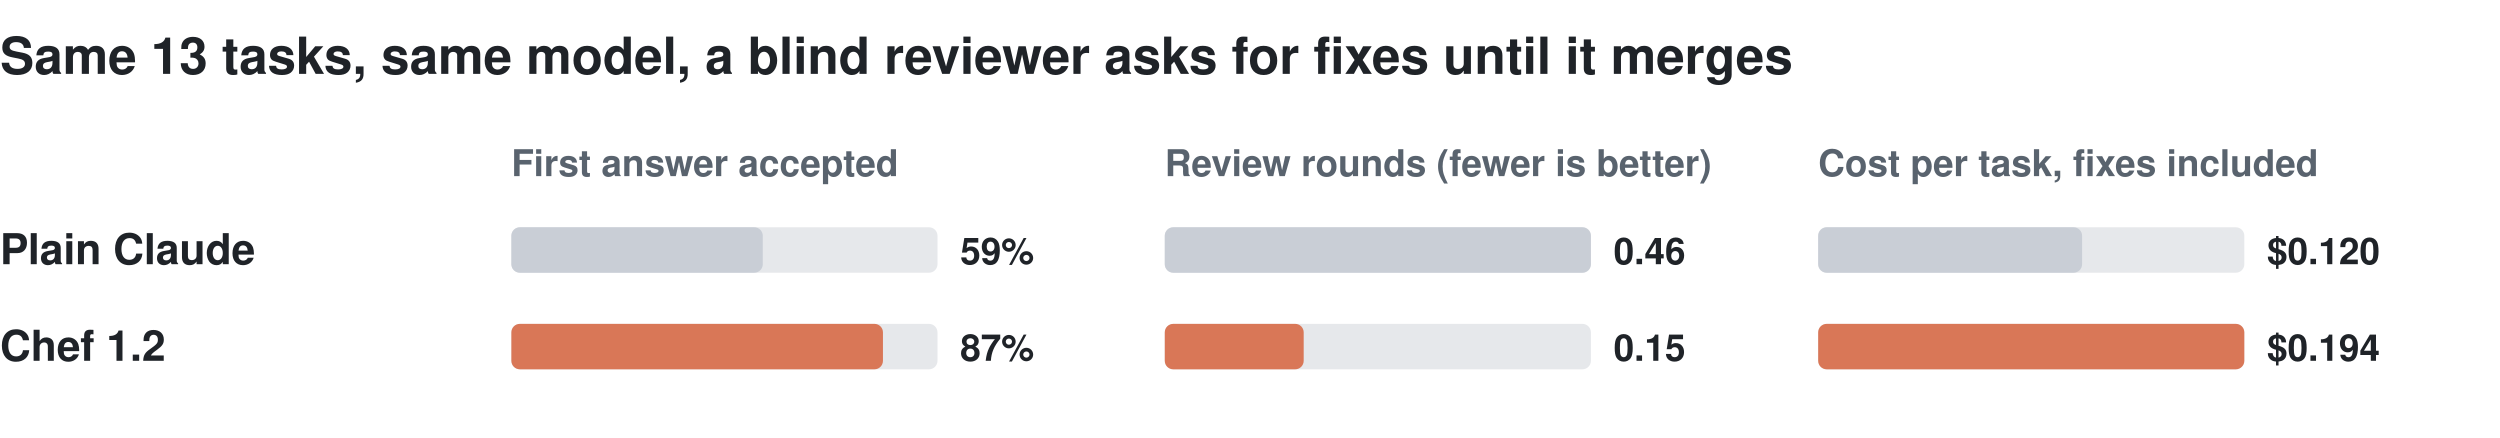
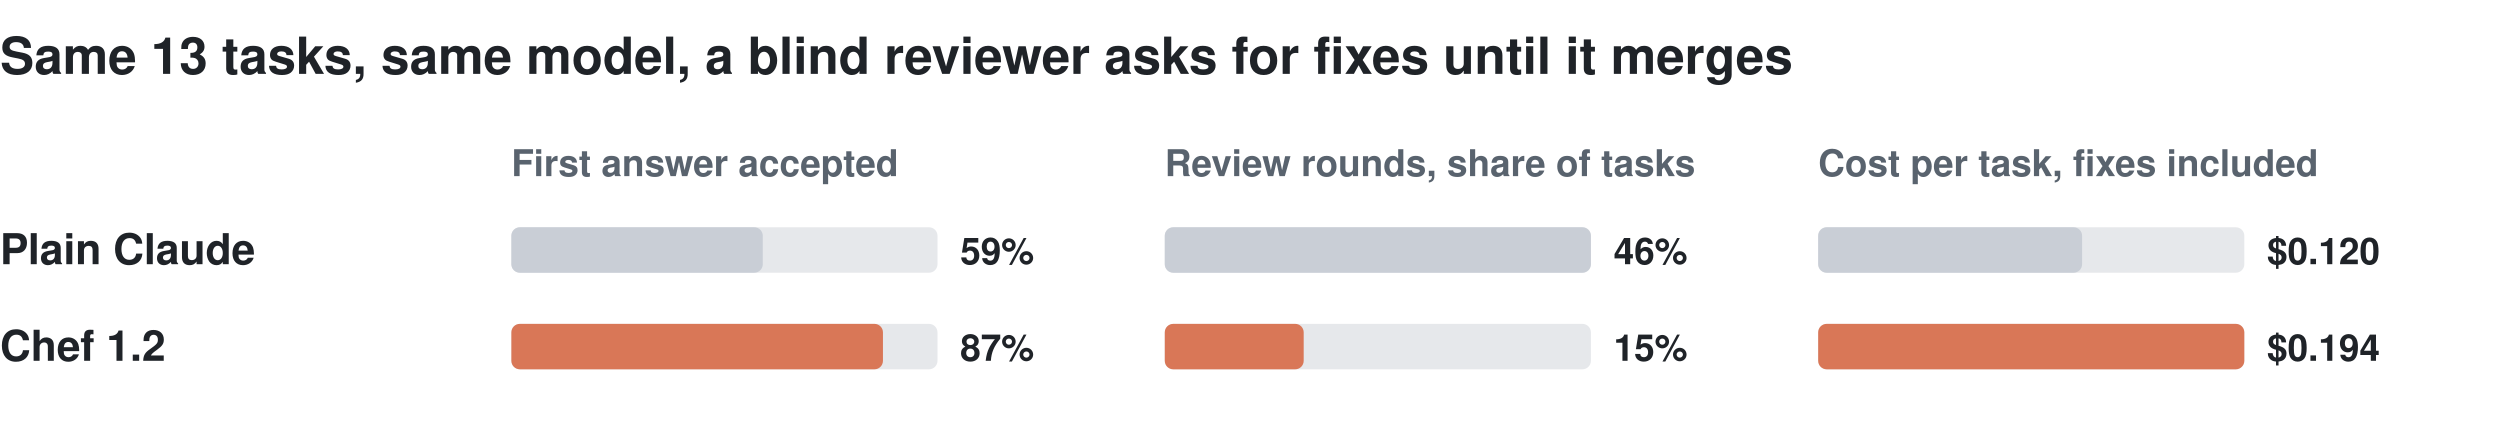
- <svg xmlns="http://www.w3.org/2000/svg" width="880" height="154" viewBox="0 0 880 154" role="img" aria-label="Plain Claude: first answer accepted 59%, 0.46 review rounds per task, $0.120 per task with fixes; Chef 1.2: first answer accepted 87%, 0.15 review rounds per task, $0.194 per task with fixes">
+ <svg xmlns="http://www.w3.org/2000/svg" width="880" height="154" viewBox="0 0 880 154" role="img" aria-label="Plain Claude: first answer accepted 59%, 46 review rounds per 100 tasks, $0.120 per task with fixes; Chef 1.2: first answer accepted 87%, 15 review rounds per 100 tasks, $0.194 per task with fixes">
  <text x="0.0" y="26.0" fill="#1F2328" font-family="-apple-system, BlinkMacSystemFont, 'Segoe UI', Helvetica, Arial, sans-serif" font-size="18" font-weight="600" text-anchor="start">Same 13 tasks, same model, a blind reviewer asks for fixes until it merges</text>
  <text x="180.0" y="62.0" fill="#59636E" font-family="-apple-system, BlinkMacSystemFont, 'Segoe UI', Helvetica, Arial, sans-serif" font-size="13" font-weight="600" text-anchor="start">First answer accepted</text>
-   <text x="410.0" y="62.0" fill="#59636E" font-family="-apple-system, BlinkMacSystemFont, 'Segoe UI', Helvetica, Arial, sans-serif" font-size="13" font-weight="600" text-anchor="start">Review rounds (fewer is better)</text>
+   <text x="410.0" y="62.0" fill="#59636E" font-family="-apple-system, BlinkMacSystemFont, 'Segoe UI', Helvetica, Arial, sans-serif" font-size="13" font-weight="600" text-anchor="start">Review rounds, share of tasks</text>
  <text x="640.0" y="62.0" fill="#59636E" font-family="-apple-system, BlinkMacSystemFont, 'Segoe UI', Helvetica, Arial, sans-serif" font-size="13" font-weight="600" text-anchor="start">Cost per task, fixes included</text>
  <text x="0.0" y="93.0" fill="#1F2328" font-family="-apple-system, BlinkMacSystemFont, 'Segoe UI', Helvetica, Arial, sans-serif" font-size="15" font-weight="600" text-anchor="start">Plain Claude</text>
  <rect x="180.0" y="80.0" width="150.0" height="16.0" rx="3" fill="#E6E8EB" />
  <rect x="180.0" y="80.0" width="88.5" height="16.0" rx="3" fill="#C9CED6" />
  <text x="338.0" y="93.0" fill="#1F2328" font-family="-apple-system, BlinkMacSystemFont, 'Segoe UI', Helvetica, Arial, sans-serif" font-size="13" font-weight="600" text-anchor="start">59%</text>
  <rect x="410.0" y="80.0" width="150.0" height="16.0" rx="3" fill="#E6E8EB" />
  <rect x="410.0" y="80.0" width="150.0" height="16.0" rx="3" fill="#C9CED6" />
-   <text x="568.0" y="93.0" fill="#1F2328" font-family="-apple-system, BlinkMacSystemFont, 'Segoe UI', Helvetica, Arial, sans-serif" font-size="13" font-weight="600" text-anchor="start">0.46</text>
+   <text x="568.0" y="93.0" fill="#1F2328" font-family="-apple-system, BlinkMacSystemFont, 'Segoe UI', Helvetica, Arial, sans-serif" font-size="13" font-weight="600" text-anchor="start">46%</text>
  <rect x="640.0" y="80.0" width="150.0" height="16.0" rx="3" fill="#E6E8EB" />
  <rect x="640.0" y="80.0" width="92.9" height="16.0" rx="3" fill="#C9CED6" />
  <text x="798.0" y="93.0" fill="#1F2328" font-family="-apple-system, BlinkMacSystemFont, 'Segoe UI', Helvetica, Arial, sans-serif" font-size="13" font-weight="600" text-anchor="start">$0.120</text>
  <text x="0.0" y="127.0" fill="#1F2328" font-family="-apple-system, BlinkMacSystemFont, 'Segoe UI', Helvetica, Arial, sans-serif" font-size="15" font-weight="600" text-anchor="start">Chef 1.2</text>
  <rect x="180.0" y="114.0" width="150.0" height="16.0" rx="3" fill="#E6E8EB" />
  <rect x="180.0" y="114.0" width="130.8" height="16.0" rx="3" fill="#D97757" />
  <text x="338.0" y="127.0" fill="#1F2328" font-family="-apple-system, BlinkMacSystemFont, 'Segoe UI', Helvetica, Arial, sans-serif" font-size="13" font-weight="600" text-anchor="start">87%</text>
  <rect x="410.0" y="114.0" width="150.0" height="16.0" rx="3" fill="#E6E8EB" />
  <rect x="410.0" y="114.0" width="48.9" height="16.0" rx="3" fill="#D97757" />
-   <text x="568.0" y="127.0" fill="#1F2328" font-family="-apple-system, BlinkMacSystemFont, 'Segoe UI', Helvetica, Arial, sans-serif" font-size="13" font-weight="600" text-anchor="start">0.15</text>
+   <text x="568.0" y="127.0" fill="#1F2328" font-family="-apple-system, BlinkMacSystemFont, 'Segoe UI', Helvetica, Arial, sans-serif" font-size="13" font-weight="600" text-anchor="start">15%</text>
  <rect x="640.0" y="114.0" width="150.0" height="16.0" rx="3" fill="#E6E8EB" />
  <rect x="640.0" y="114.0" width="150.0" height="16.0" rx="3" fill="#D97757" />
  <text x="798.0" y="127.0" fill="#1F2328" font-family="-apple-system, BlinkMacSystemFont, 'Segoe UI', Helvetica, Arial, sans-serif" font-size="13" font-weight="600" text-anchor="start">$0.194</text>
</svg>
